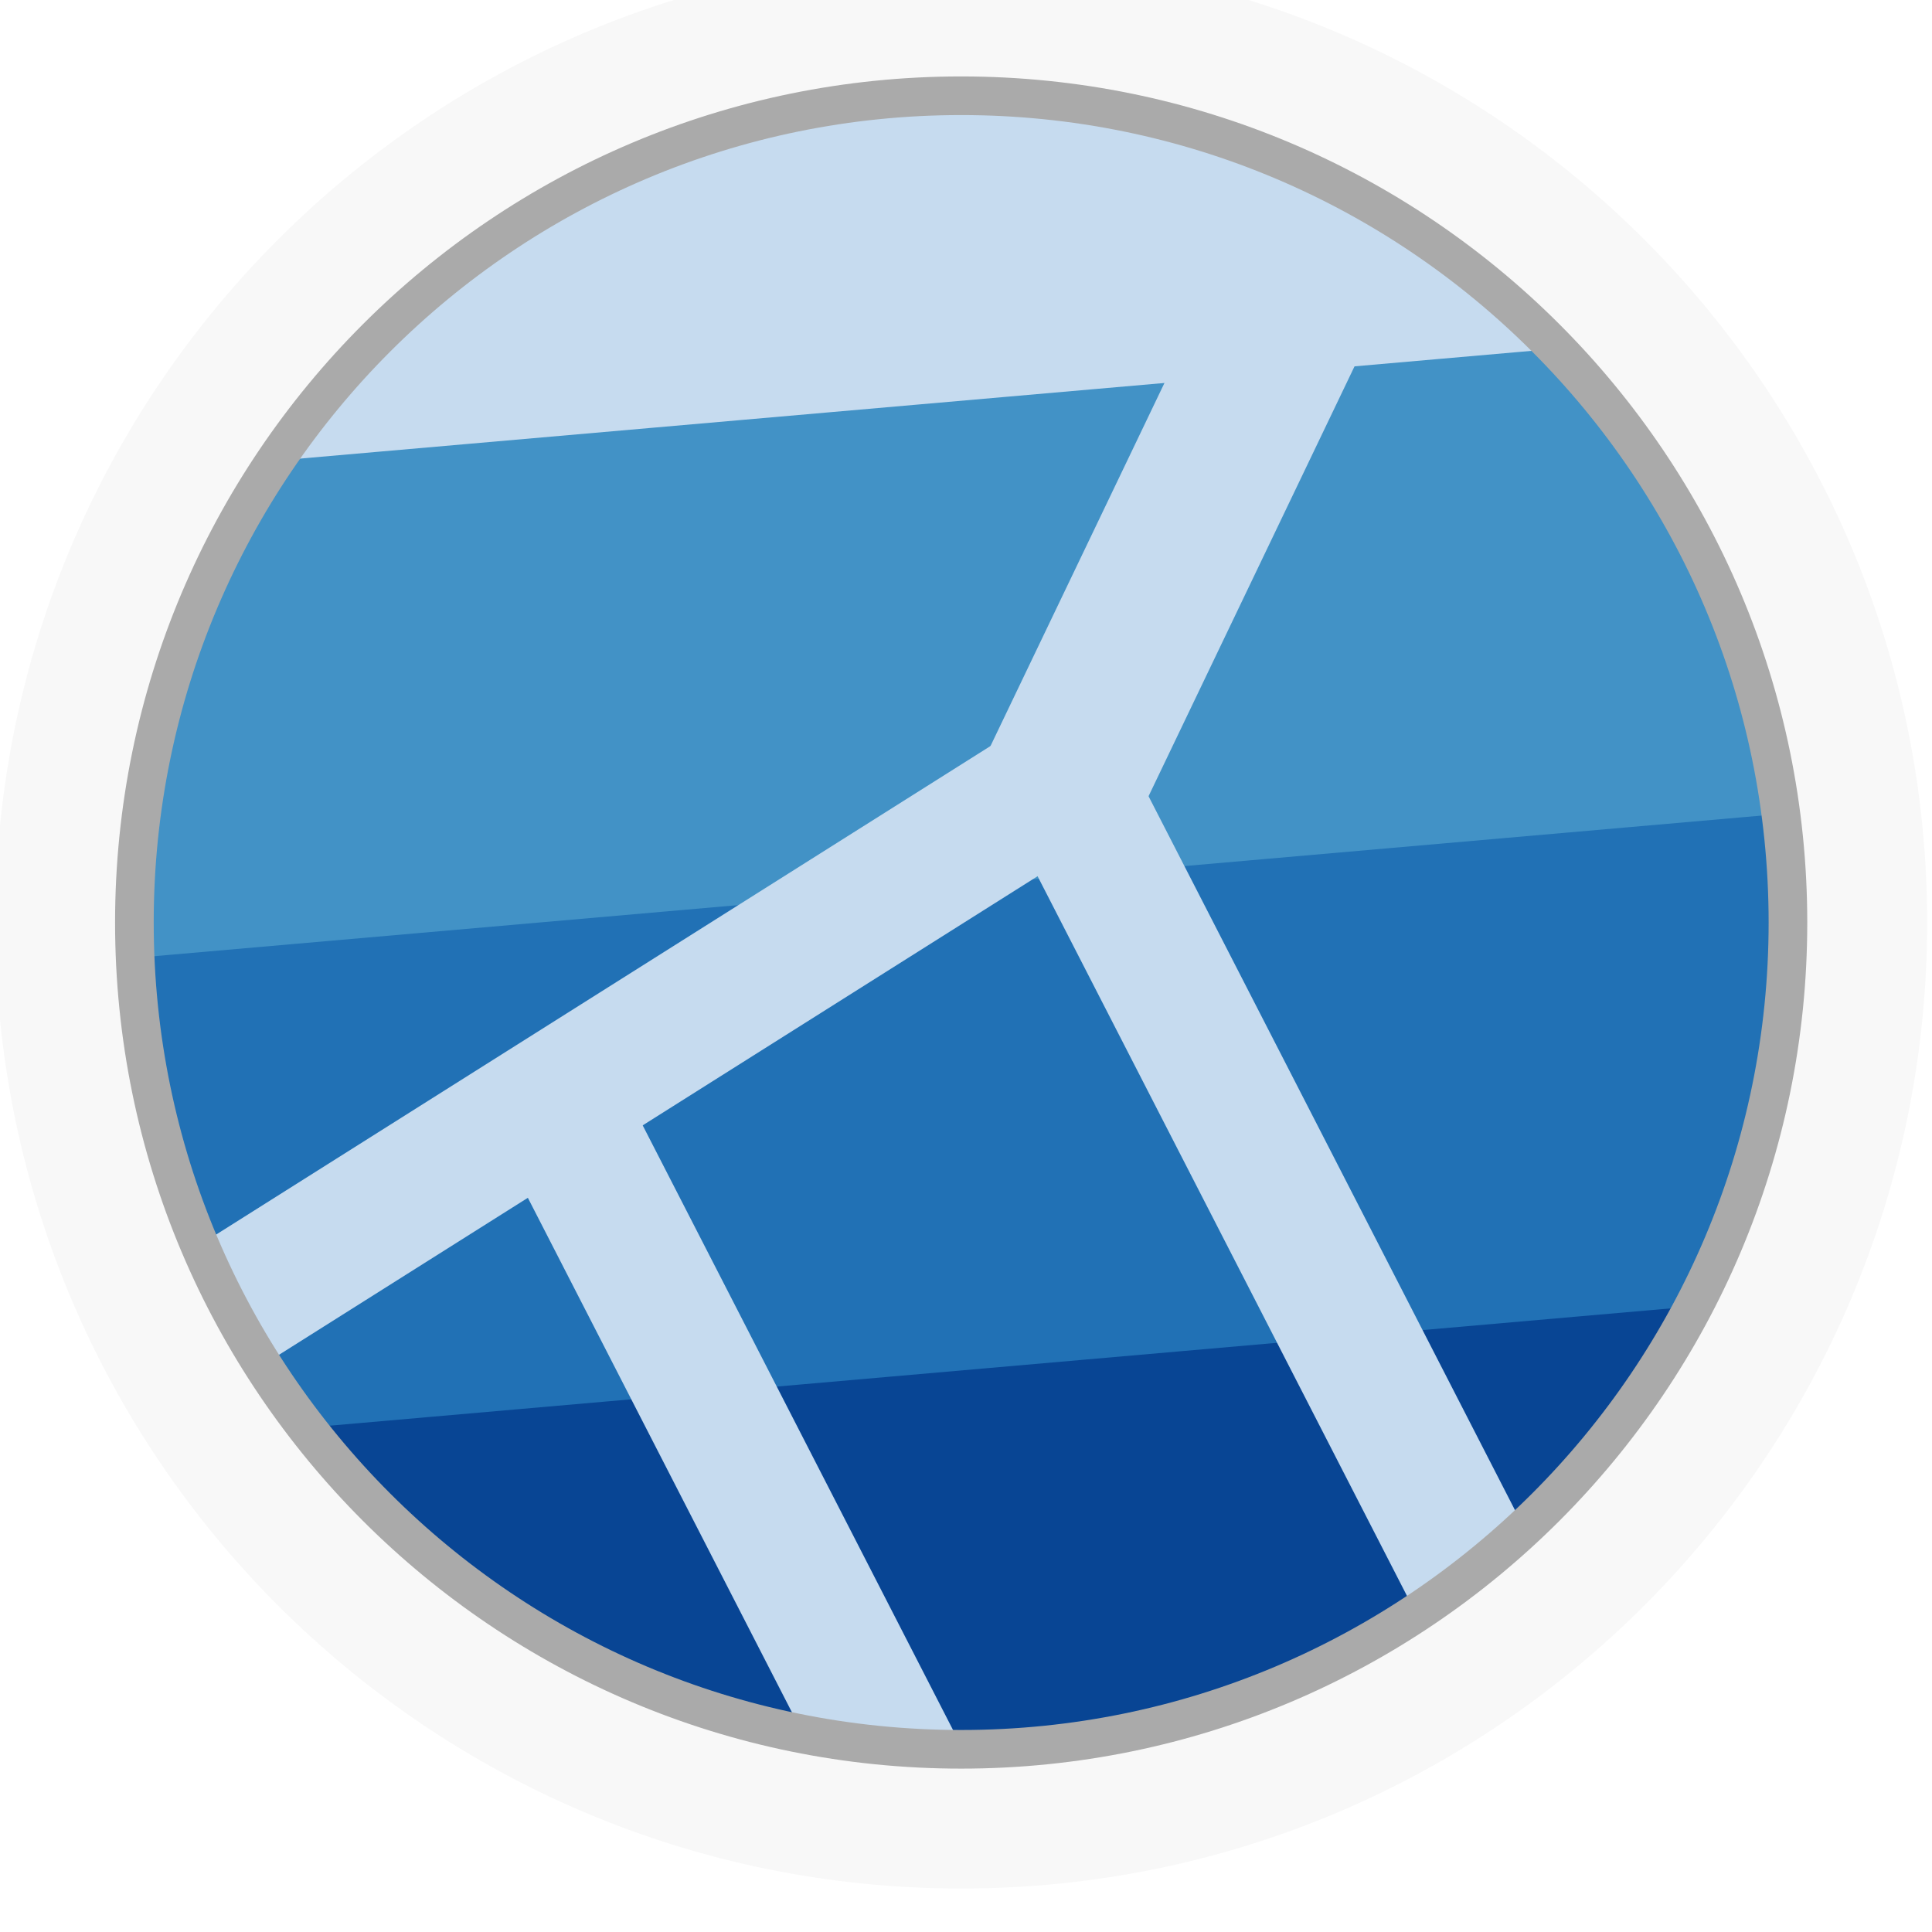
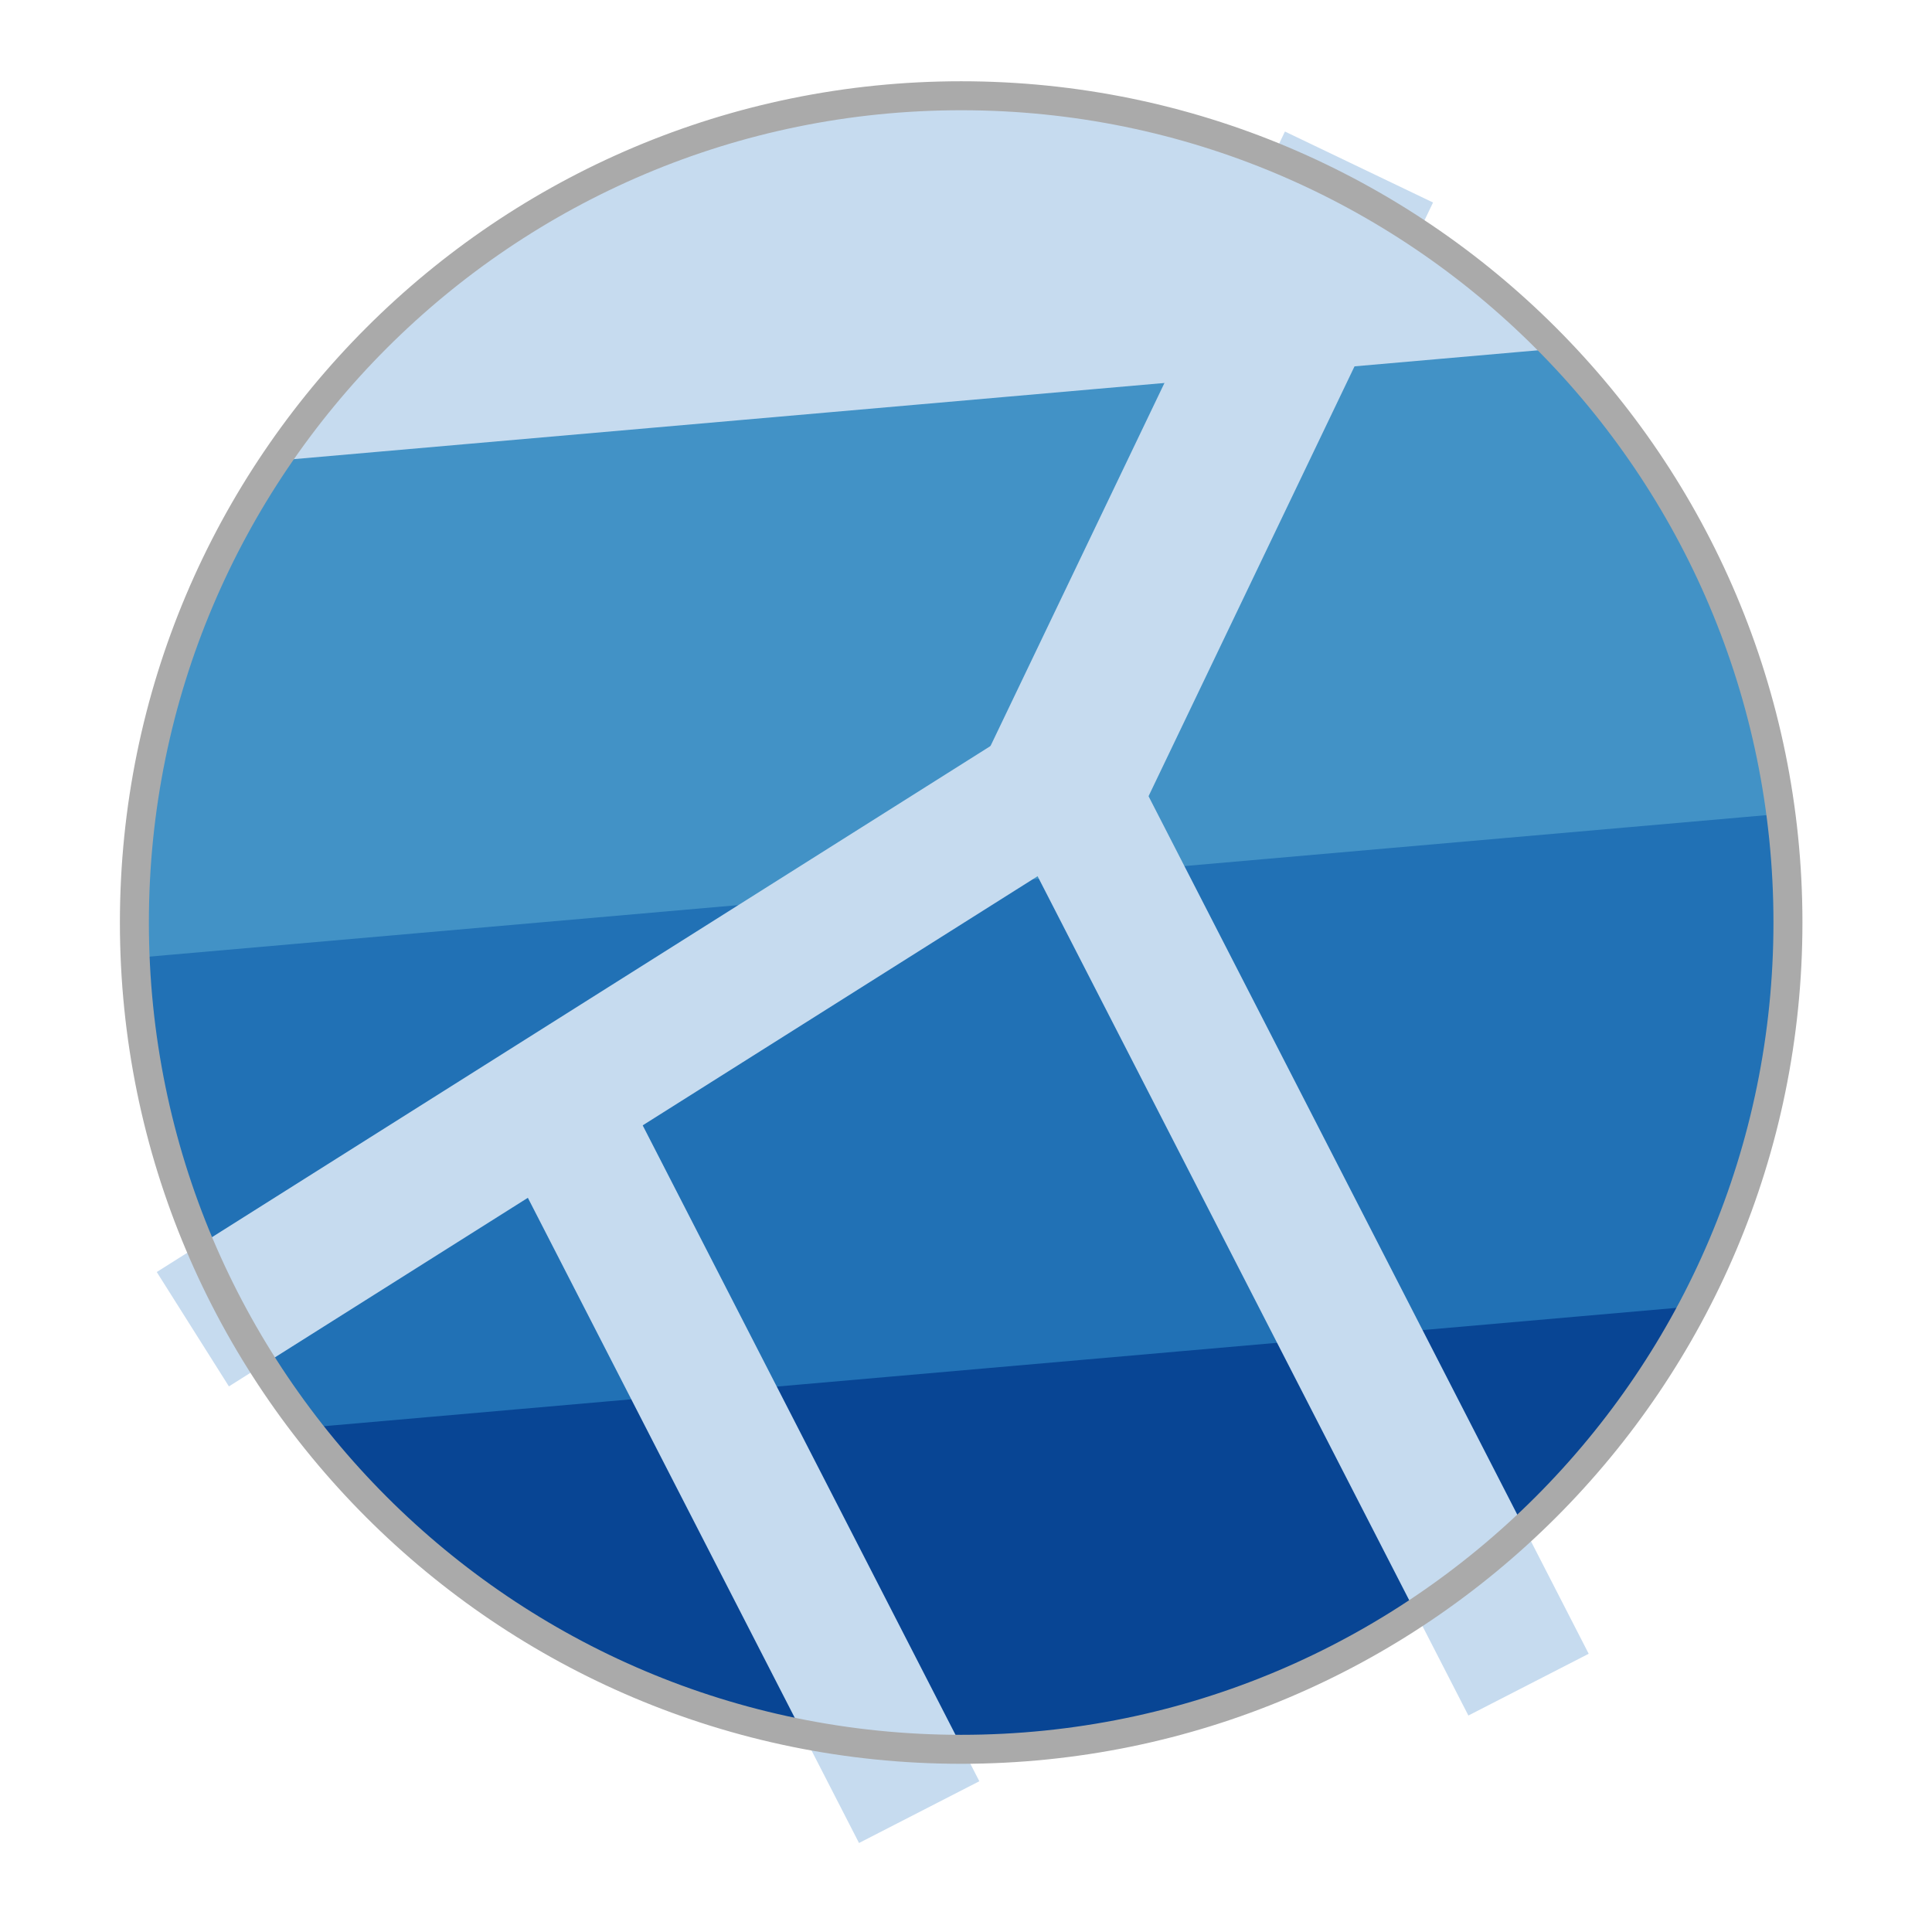
- <svg xmlns="http://www.w3.org/2000/svg" width="62" height="62" viewBox="0 0 400 400">
+ <svg xmlns="http://www.w3.org/2000/svg" width="400" height="400" viewBox="0 0 400 400">
  <defs>
    <clipPath id="cut-off-1">
      <rect x="-300" y="100" width="800" height="400" transform="rotate(-5)" />
    </clipPath>
    <clipPath id="cut-off-2">
      <rect x="-300" y="-200" width="800" height="400" transform="rotate(-5)" />
    </clipPath>
    <clipPath id="cut-off-3">
      <rect x="-300" y="-100" width="800" height="400" transform="rotate(-5)" />
    </clipPath>
    <clipPath id="cut-off-4">
      <rect x="-300" y="-300" width="800" height="400" transform="rotate(-5)" />
    </clipPath>
+     <clipPath>
+       <circle id="line-mask" r="140" cy="191" cx="199" stroke-width="20" />
+     </clipPath>
  </defs>
  <g id="svg_24">
    <circle id="svg_4" r="171.175" cy="191" cx="199" stroke-linecap="null" stroke-linejoin="null" stroke-width="0" stroke="null" fill="#084594" clip-path="url(#cut-off-1)" />
    <circle id="svg_4" r="171.175" cy="191" cx="199" stroke-linecap="null" stroke-linejoin="null" stroke-width="0" stroke="null" fill="#2171b5" clip-path="url(#cut-off-3)" />
    <circle id="svg_4" r="171.175" cy="191" cx="199" stroke-linecap="null" stroke-linejoin="null" stroke-width="0" stroke="null" fill="#4292c6" clip-path="url(#cut-off-2)" />
    <circle id="svg_4" r="171.175" cy="191" cx="199" stroke-linecap="null" stroke-linejoin="null" stroke-width="0" stroke="null" fill="#c6dbef" clip-path="url(#cut-off-4)" />
-     <line fill="none" stroke="#c6dbef" stroke-linejoin="null" stroke-linecap="null" x1="173.379" y1="105.579" x2="323.414" y2="103.579" id="svg_5" stroke-width="34" transform="rotate(116.3664 249.3967,103.5786) " />
-     <line fill="none" stroke="#c6dbef" stroke-linejoin="null" stroke-linecap="null" x1="26.036" y1="216.776" x2="242.023" y2="216.776" stroke-width="28" transform="rotate(147.753 132.5293,216.776) " id="svg_6" />
-     <line fill="none" stroke="#c6dbef" stroke-linejoin="null" stroke-linecap="null" x1="165.937" y1="256.849" x2="372.621" y2="256.849" stroke-width="28" transform="rotate(62.83 269.2792,256.8487) " id="svg_7" />
-     <line fill="none" stroke="#c6dbef" stroke-linejoin="null" stroke-linecap="null" x1="74.31" y1="304.335" x2="233.575" y2="304.335" stroke-width="28" transform="rotate(62.83 153.9424,304.3351) " id="svg_8" />
-     <circle id="mask-ring" r="186" cy="191" cx="199" stroke-linecap="null" stroke-linejoin="null" stroke-width="28" stroke="#f8f8f8" fill="none" />
-     <circle id="svg_4" r="171.175" cy="191" cx="199" stroke-linecap="null" stroke-linejoin="null" stroke-width="8" stroke="#aaa" fill="none" />
+     <line fill="none" stroke="#c6dbef" stroke-linejoin="null" stroke-linecap="null" x1="173.379" y1="105.579" x2="323.414" y2="103.579" id="svg_5" stroke-width="34" transform="rotate(116.3664 249.3967,103.5786) " clip-path="url(#line-mask)" />
+     <line fill="none" stroke="#c6dbef" stroke-linejoin="null" stroke-linecap="null" x1="26.036" y1="216.776" x2="242.023" y2="216.776" stroke-width="28" transform="rotate(147.753 132.5293,216.776) " id="svg_6" clip-path="url(#line-mask)" />
+     <line fill="none" stroke="#c6dbef" stroke-linejoin="null" stroke-linecap="null" x1="165.937" y1="256.849" x2="372.621" y2="256.849" stroke-width="28" transform="rotate(62.83 269.2792,256.8487) " id="svg_7" clip-path="url(#line-mask)" />
+     <line fill="none" stroke="#c6dbef" stroke-linejoin="null" stroke-linecap="null" x1="74.31" y1="304.335" x2="233.575" y2="304.335" stroke-width="28" transform="rotate(62.83 153.9424,304.3351) " id="svg_8" clip-path="url(#line-mask)" />
+     <circle id="svg_4" r="171.175" cy="191" cx="199" stroke-linecap="null" stroke-linejoin="null" stroke-width="6" stroke="#aaa" fill="none" />
  </g>
</svg>
